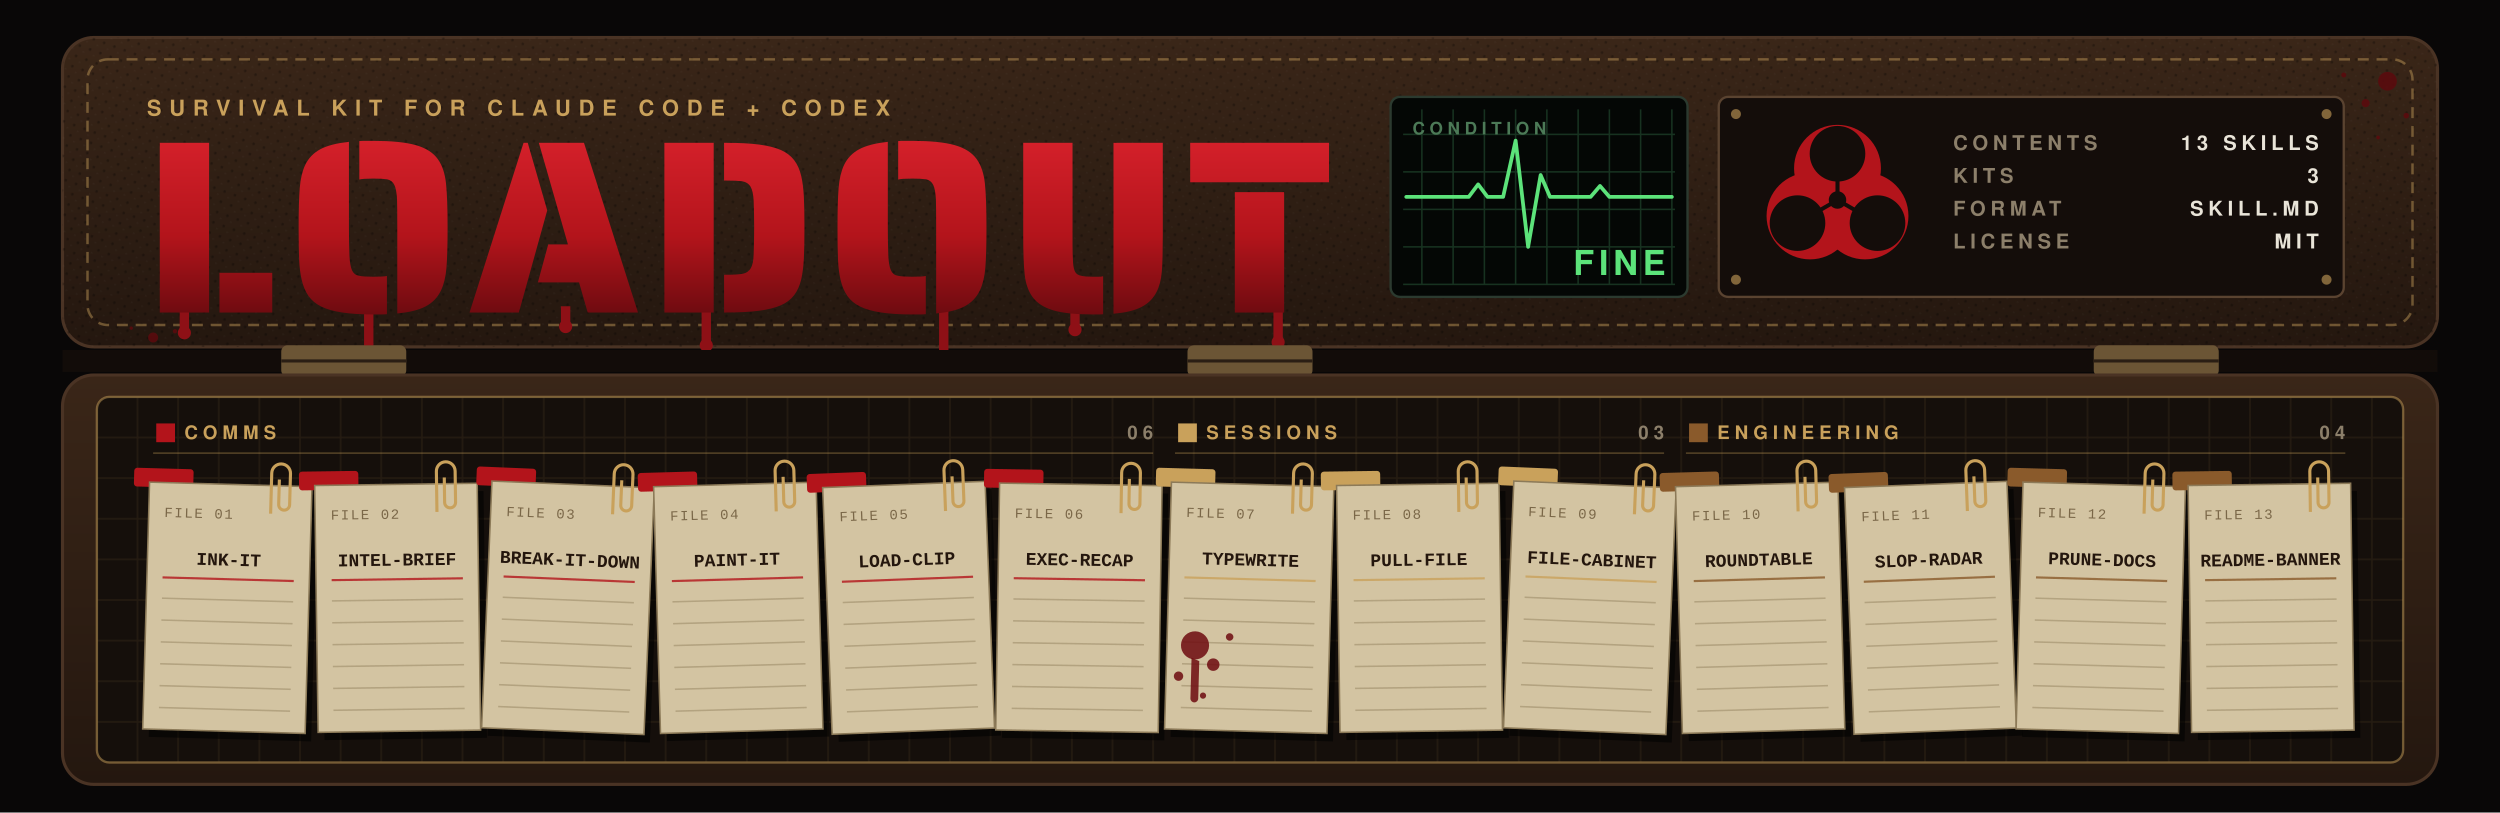
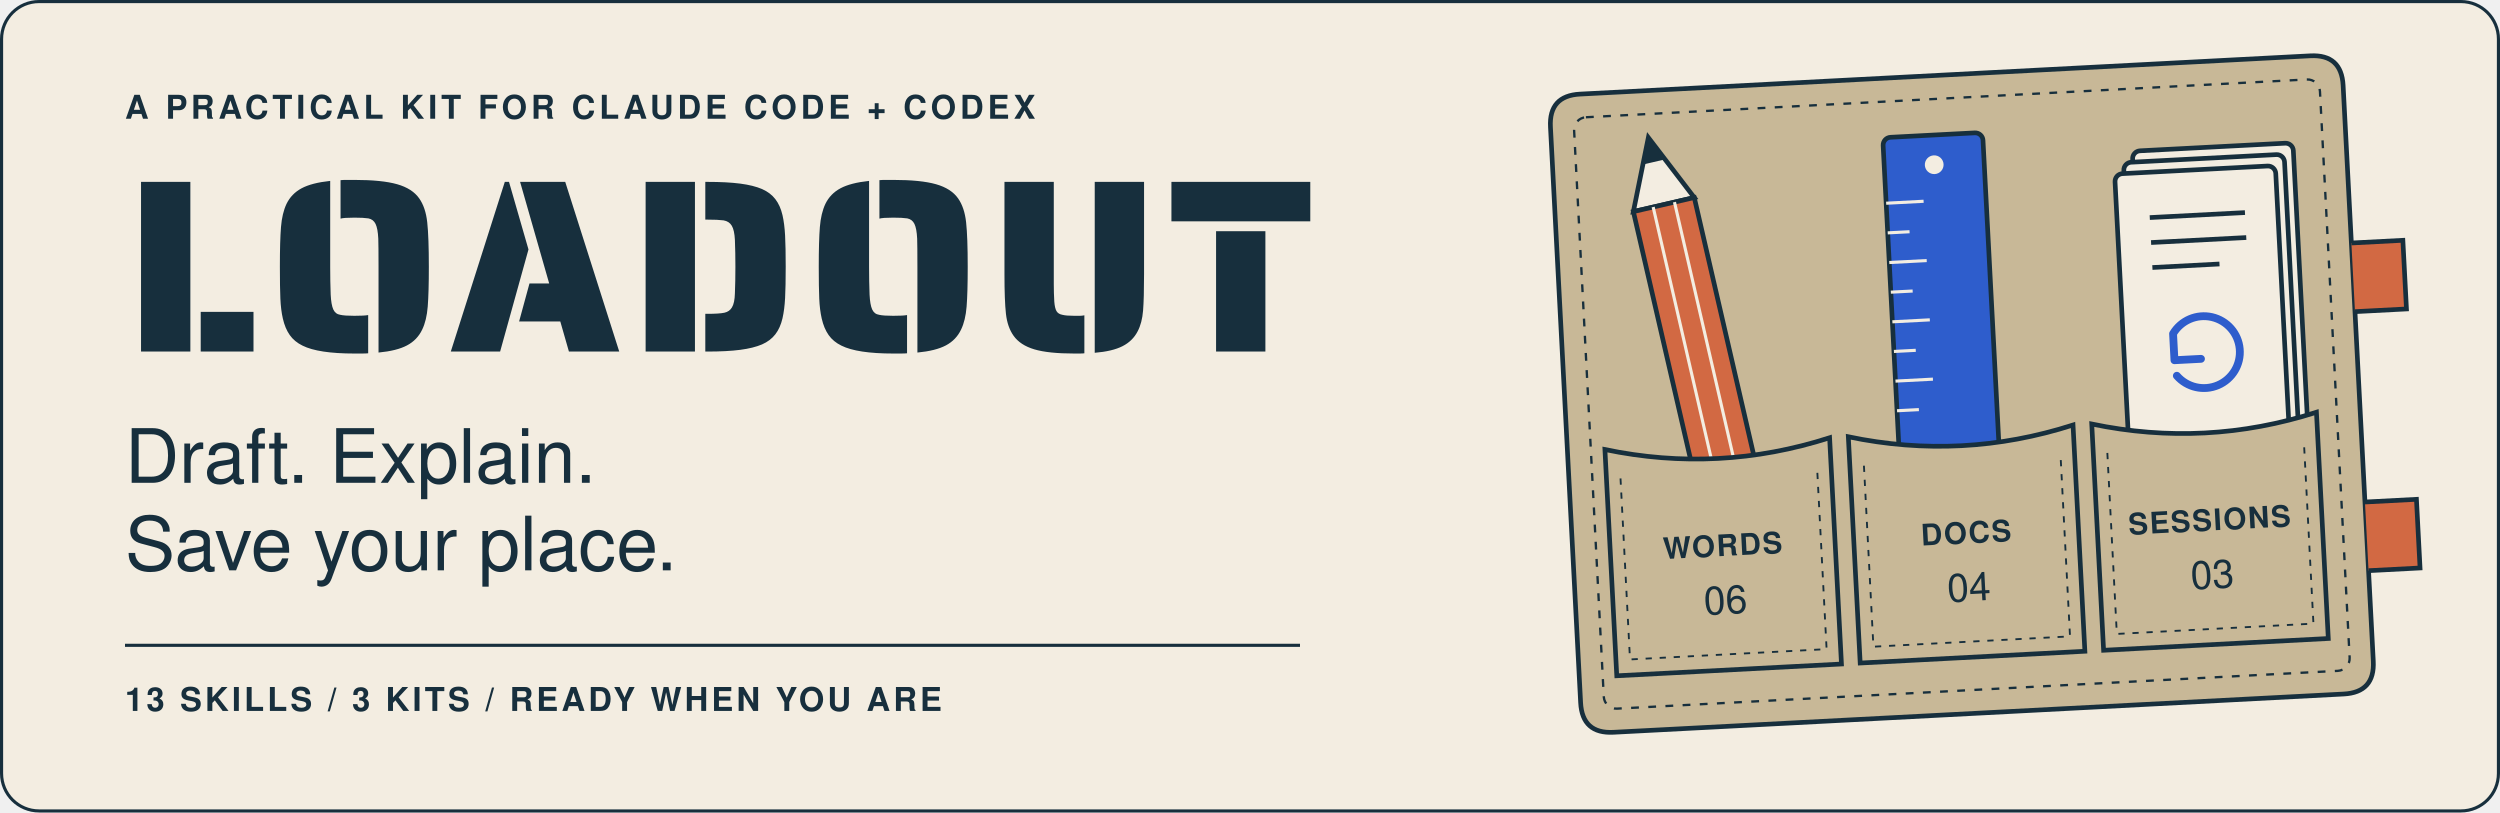
- <svg xmlns="http://www.w3.org/2000/svg" viewBox="0 0 1600 520" width="1600" height="520" role="img" aria-label="loadout: a survival kit of agent skills for Claude Code and Codex">
-   <defs>
-     <linearGradient id="blood" x1="0" y1="0" x2="0" y2="1">
-       <stop offset="0" stop-color="#D4202A" />
-       <stop offset="0.55" stop-color="#B3141B" />
-       <stop offset="1" stop-color="#6E0B10" />
-     </linearGradient>
-     <linearGradient id="leather" x1="0" y1="0" x2="0" y2="1">
-       <stop offset="0" stop-color="#3A2618" />
-       <stop offset="1" stop-color="#24170F" />
-     </linearGradient>
-     <pattern id="grain" width="7" height="7" patternUnits="userSpaceOnUse" patternTransform="rotate(20)">
-       <circle cx="2" cy="3" r="0.9" fill="#000" fill-opacity="0.25" />
-       <circle cx="5.5" cy="6" r="0.6" fill="#FFF" fill-opacity="0.03" />
-     </pattern>
-     <pattern id="grid" x="62" y="254" width="26" height="26" patternUnits="userSpaceOnUse">
-       <rect width="26" height="26" fill="none" stroke="#C9A15B" stroke-opacity="0.13" stroke-width="1" />
-     </pattern>
-     <linearGradient id="item" x1="0" y1="0" x2="1" y2="0">
-       <stop offset="0" stop-color="#D9D3C4" />
-       <stop offset="0.5" stop-color="#EEE9DD" />
-       <stop offset="1" stop-color="#BDB6A6" />
-     </linearGradient>
-     <mask id="bh">
-       <rect x="1102.0" y="54.0" width="148.0" height="148.0" fill="#000" />
-       <circle cx="1176.0" cy="107.7" r="27.8" fill="#fff" />
-       <circle cx="1193.6" cy="138.2" r="27.8" fill="#fff" />
-       <circle cx="1158.4" cy="138.2" r="27.8" fill="#fff" />
-       <circle cx="1176" cy="128" r="22.2" fill="none" stroke="#fff" stroke-width="5.9" />
-       <circle cx="1176.0" cy="98.4" r="17.8" fill="#000" />
-       <line x1="1176" y1="128" x2="1208.0" y2="146.5" stroke="#000" stroke-width="2.6" />
-       <circle cx="1201.6" cy="142.8" r="17.8" fill="#000" />
-       <line x1="1176" y1="128" x2="1144.0" y2="146.5" stroke="#000" stroke-width="2.6" />
-       <circle cx="1150.4" cy="142.8" r="17.8" fill="#000" />
-       <line x1="1176" y1="128" x2="1176.0" y2="91.0" stroke="#000" stroke-width="2.6" />
-       <circle cx="1176" cy="128" r="5.6" fill="#000" />
-     </mask>
-   </defs>
-   <rect width="1600" height="520" fill="#090707" />
-   <rect x="40" y="24" width="1520" height="198" rx="20" fill="url(#leather)" stroke="#4A3324" stroke-width="2" />
-   <rect x="40" y="24" width="1520" height="198" rx="20" fill="url(#grain)" />
-   <rect x="56" y="38" width="1488" height="170" rx="13" fill="none" stroke="#C9A15B" stroke-opacity="0.45" stroke-width="1.6" stroke-dasharray="7 5" />
-   <circle cx="1528" cy="52" r="6" fill="#5C0A0D" fill-opacity="0.85" />
-   <circle cx="1514" cy="66" r="2.6" fill="#5C0A0D" fill-opacity="0.85" />
-   <circle cx="1540" cy="74" r="1.8" fill="#5C0A0D" fill-opacity="0.85" />
-   <circle cx="1500" cy="48" r="1.6" fill="#5C0A0D" fill-opacity="0.85" />
-   <circle cx="1522" cy="88" r="1.2" fill="#5C0A0D" fill-opacity="0.85" />
-   <circle cx="98" cy="216" r="3.2" fill="#5C0A0D" fill-opacity="0.85" />
-   <circle cx="112" cy="212" r="1.4" fill="#5C0A0D" fill-opacity="0.85" />
-   <circle cx="84" cy="210" r="1.1" fill="#5C0A0D" fill-opacity="0.85" />
-   <text x="94" y="74" fill="#C9A15B" font-family="'Helvetica Neue', Helvetica, 'Segoe UI', sans-serif" font-weight="600" font-size="14" letter-spacing="5">SURVIVAL KIT FOR CLAUDE CODE + CODEX</text>
-   <path d="M115 196 V212 a3 3 0 0 0 6 0 V196 Z" fill="#8E1016" />
-   <circle cx="118" cy="213" r="4.2" fill="#8E1016" />
-   <path d="M233 196 V226 a3 3 0 0 0 6 0 V196 Z" fill="#8E1016" />
-   <circle cx="236" cy="227" r="4.2" fill="#8E1016" />
-   <path d="M359 196 V208 a3 3 0 0 0 6 0 V196 Z" fill="#8E1016" />
-   <circle cx="362" cy="209" r="4.2" fill="#8E1016" />
-   <path d="M449 196 V220 a3 3 0 0 0 6 0 V196 Z" fill="#8E1016" />
-   <circle cx="452" cy="221" r="4.2" fill="#8E1016" />
-   <path d="M601 196 V230 a3 3 0 0 0 6 0 V196 Z" fill="#8E1016" />
-   <circle cx="604" cy="231" r="4.2" fill="#8E1016" />
-   <path d="M685 196 V210 a3 3 0 0 0 6 0 V196 Z" fill="#8E1016" />
-   <circle cx="688" cy="211" r="4.2" fill="#8E1016" />
-   <path d="M815 196 V218 a3 3 0 0 0 6 0 V196 Z" fill="#8E1016" />
-   <circle cx="818" cy="219" r="4.2" fill="#8E1016" />
-   <g transform="translate(92.0 200.0) scale(0.1578401)">
-     <path d="M65.0 -688.0H265.0V0.0H65.0ZM307.0 -161.0H521.0V0.0H307.0ZM1028.0 -344.0Q1028.0 -431.0 1027.0 -458.0Q1025.0 -499.0 1016.0 -517.5Q1007.0 -536.0 987.0 -540.0Q967.0 -543.0 930.0 -543.0Q887.0 -543.0 874.0 -539.0V-695.0Q883.0 -696.0 901.0 -696.0H930.0Q1042.0 -696.0 1103.5 -678.5Q1165.0 -661.0 1193.0 -621.0Q1219.0 -584.0 1225.5 -524.0Q1232.0 -464.0 1232.0 -344.0Q1232.0 -239.0 1227.5 -182.5Q1223.0 -126.0 1205.0 -89.0Q1185.0 -47.0 1143.5 -25.0Q1102.0 -3.0 1028.0 4.0ZM720.0 -24.0Q687.0 -40.0 668.0 -67.0Q649.0 -94.0 640.0 -134.0Q632.0 -169.0 630.0 -214.5Q628.0 -260.0 628.0 -344.0Q628.0 -449.0 632.5 -505.0Q637.0 -561.0 655.0 -599.0Q675.0 -640.0 716.0 -662.0Q757.0 -684.0 832.0 -692.0V-344.0Q832.0 -285.0 834.0 -231.0Q836.0 -190.0 844.5 -171.0Q853.0 -152.0 873.0 -149.0Q890.0 -145.0 930.0 -145.0Q971.0 -145.0 986.0 -148.0V7.0Q977.0 8.0 959.0 8.0H930.0Q784.0 8.0 720.0 -24.0ZM1540.0 -688.0H1557.0L1636.0 -414.0L1521.0 0.0H1321.0ZM1765.0 -122.0H1598.0L1640.0 -276.0H1720.0L1602.0 -688.0H1785.0L2004.0 0.0H1800.0ZM2111.0 -688.0H2311.0V0.0H2111.0ZM2353.0 -153.0H2361.0Q2410.0 -153.0 2430.5 -157.5Q2451.0 -162.0 2461.0 -179.0Q2472.0 -197.0 2473.0 -236.0Q2475.0 -286.0 2475.0 -344.0Q2475.0 -401.0 2473.0 -453.0Q2471.0 -492.0 2460.5 -510.0Q2450.0 -528.0 2427.0 -532.0Q2404.0 -535.0 2361.0 -535.0H2353.0V-688.0H2361.0Q2441.0 -688.0 2494.5 -681.0Q2548.0 -674.0 2583.0 -659.0Q2617.0 -644.0 2637.0 -618.0Q2657.0 -592.0 2666.0 -553.0Q2674.0 -518.0 2676.5 -470.5Q2679.0 -423.0 2679.0 -344.0Q2679.0 -264.0 2676.5 -217.0Q2674.0 -170.0 2666.0 -135.0Q2657.0 -96.0 2637.0 -70.0Q2617.0 -44.0 2583.0 -29.0Q2548.0 -14.0 2494.5 -7.0Q2441.0 0.0 2361.0 0.0H2353.0ZM3213.0 -344.0Q3213.0 -431.0 3212.0 -458.0Q3210.0 -499.0 3201.0 -517.5Q3192.0 -536.0 3172.0 -540.0Q3152.0 -543.0 3115.0 -543.0Q3072.0 -543.0 3059.0 -539.0V-695.0Q3068.0 -696.0 3086.0 -696.0H3115.0Q3227.0 -696.0 3288.5 -678.5Q3350.0 -661.0 3378.0 -621.0Q3404.0 -584.0 3410.5 -524.0Q3417.0 -464.0 3417.0 -344.0Q3417.0 -239.0 3412.5 -182.5Q3408.0 -126.0 3390.0 -89.0Q3370.0 -47.0 3328.5 -25.0Q3287.0 -3.0 3213.0 4.0ZM2905.0 -24.0Q2872.0 -40.0 2853.0 -67.0Q2834.0 -94.0 2825.0 -134.0Q2817.0 -169.0 2815.0 -214.5Q2813.0 -260.0 2813.0 -344.0Q2813.0 -449.0 2817.5 -505.0Q2822.0 -561.0 2840.0 -599.0Q2860.0 -640.0 2901.0 -662.0Q2942.0 -684.0 3017.0 -692.0V-344.0Q3017.0 -285.0 3019.0 -231.0Q3021.0 -190.0 3029.5 -171.0Q3038.0 -152.0 3058.0 -149.0Q3075.0 -145.0 3115.0 -145.0Q3156.0 -145.0 3171.0 -148.0V7.0Q3162.0 8.0 3144.0 8.0H3115.0Q2969.0 8.0 2905.0 -24.0ZM3603.0 -64.0Q3578.0 -99.0 3572.0 -153.0Q3566.0 -207.0 3566.0 -314.0V-688.0H3766.0V-274.0Q3766.0 -237.0 3768.0 -203.0Q3770.0 -176.0 3777.0 -164.0Q3784.0 -152.0 3801.0 -149.0Q3816.0 -145.0 3849.0 -145.0H3872.0Q3880.0 -145.0 3890.0 -147.0V7.0Q3883.0 8.0 3870.0 8.0H3849.0Q3744.0 8.0 3687.0 -9.0Q3630.0 -26.0 3603.0 -64.0ZM3932.0 -688.0H4132.0V-314.0Q4132.0 -216.0 4128.0 -166.0Q4124.0 -116.0 4106.0 -82.0Q4086.0 -43.0 4045.0 -22.0Q4004.0 -1.0 3932.0 5.0ZM4243.0 -688.0H4806.0V-528.0H4243.0ZM4424.0 -488.0H4624.0V0.0H4424.0Z" fill="url(#blood)" />
+ <svg xmlns="http://www.w3.org/2000/svg" viewBox="0 0 1600 520" width="1600" height="520" role="img" aria-label="Loadout: a practical kit of agent skills for Claude Code and Codex">
+   <rect x="1" y="1" width="1598" height="518" rx="24" fill="#F3EDE1" stroke="#172F3D" stroke-width="2" />
+   <g fill="#172F3D" font-family="'Helvetica Neue', Helvetica, 'Segoe UI', sans-serif">
+     <text x="80" y="76" font-size="21" font-weight="600" letter-spacing="2.5">A PRACTICAL KIT FOR CLAUDE CODE + CODEX</text>
+     <g transform="translate(80 225) scale(0.1578401)">
+       <path d="M65.0 -688.0H265.0V0.0H65.0ZM307.0 -161.0H521.0V0.0H307.0ZM1028.0 -344.0Q1028.0 -431.0 1027.0 -458.0Q1025.0 -499.0 1016.0 -517.5Q1007.0 -536.0 987.0 -540.0Q967.0 -543.0 930.0 -543.0Q887.0 -543.0 874.0 -539.0V-695.0Q883.0 -696.0 901.0 -696.0H930.0Q1042.0 -696.0 1103.5 -678.5Q1165.0 -661.0 1193.0 -621.0Q1219.0 -584.0 1225.5 -524.0Q1232.0 -464.0 1232.0 -344.0Q1232.0 -239.0 1227.5 -182.5Q1223.0 -126.0 1205.0 -89.0Q1185.0 -47.0 1143.5 -25.0Q1102.0 -3.0 1028.0 4.0ZM720.0 -24.0Q687.0 -40.0 668.0 -67.0Q649.0 -94.0 640.0 -134.0Q632.0 -169.0 630.0 -214.5Q628.0 -260.0 628.0 -344.0Q628.0 -449.0 632.5 -505.0Q637.0 -561.0 655.0 -599.0Q675.0 -640.0 716.0 -662.0Q757.0 -684.0 832.0 -692.0V-344.0Q832.0 -285.0 834.0 -231.0Q836.0 -190.0 844.5 -171.0Q853.0 -152.0 873.0 -149.0Q890.0 -145.0 930.0 -145.0Q971.0 -145.0 986.0 -148.0V7.0Q977.0 8.0 959.0 8.0H930.0Q784.0 8.0 720.0 -24.0ZM1540.0 -688.0H1557.0L1636.0 -414.0L1521.0 0.0H1321.0ZM1765.0 -122.0H1598.0L1640.0 -276.0H1720.0L1602.0 -688.0H1785.0L2004.0 0.0H1800.0ZM2111.0 -688.0H2311.0V0.0H2111.0ZM2353.0 -153.0H2361.0Q2410.0 -153.0 2430.5 -157.5Q2451.0 -162.0 2461.0 -179.0Q2472.0 -197.0 2473.0 -236.0Q2475.0 -286.0 2475.0 -344.0Q2475.0 -401.0 2473.0 -453.0Q2471.0 -492.0 2460.5 -510.0Q2450.0 -528.0 2427.0 -532.0Q2404.0 -535.0 2361.0 -535.0H2353.0V-688.0H2361.0Q2441.0 -688.0 2494.5 -681.0Q2548.0 -674.0 2583.0 -659.0Q2617.0 -644.0 2637.0 -618.0Q2657.0 -592.0 2666.0 -553.0Q2674.0 -518.0 2676.5 -470.5Q2679.0 -423.0 2679.0 -344.0Q2679.0 -264.0 2676.5 -217.0Q2674.0 -170.0 2666.0 -135.0Q2657.0 -96.0 2637.0 -70.0Q2617.0 -44.0 2583.0 -29.0Q2548.0 -14.0 2494.5 -7.0Q2441.0 0.0 2361.0 0.0H2353.0ZM3213.0 -344.0Q3213.0 -431.0 3212.0 -458.0Q3210.0 -499.0 3201.0 -517.5Q3192.0 -536.0 3172.0 -540.0Q3152.0 -543.0 3115.0 -543.0Q3072.0 -543.0 3059.0 -539.0V-695.0Q3068.0 -696.0 3086.0 -696.0H3115.0Q3227.0 -696.0 3288.5 -678.5Q3350.0 -661.0 3378.0 -621.0Q3404.0 -584.0 3410.5 -524.0Q3417.0 -464.0 3417.0 -344.0Q3417.0 -239.0 3412.5 -182.5Q3408.0 -126.0 3390.0 -89.0Q3370.0 -47.0 3328.5 -25.0Q3287.0 -3.0 3213.0 4.0ZM2905.0 -24.0Q2872.0 -40.0 2853.0 -67.0Q2834.0 -94.0 2825.0 -134.0Q2817.0 -169.0 2815.0 -214.5Q2813.0 -260.0 2813.0 -344.0Q2813.0 -449.0 2817.5 -505.0Q2822.0 -561.0 2840.0 -599.0Q2860.0 -640.0 2901.0 -662.0Q2942.0 -684.0 3017.0 -692.0V-344.0Q3017.0 -285.0 3019.0 -231.0Q3021.0 -190.0 3029.5 -171.0Q3038.0 -152.0 3058.0 -149.0Q3075.0 -145.0 3115.0 -145.0Q3156.0 -145.0 3171.0 -148.0V7.0Q3162.0 8.0 3144.0 8.0H3115.0Q2969.0 8.0 2905.0 -24.0ZM3603.0 -64.0Q3578.0 -99.0 3572.0 -153.0Q3566.0 -207.0 3566.0 -314.0V-688.0H3766.0V-274.0Q3766.0 -237.0 3768.0 -203.0Q3770.0 -176.0 3777.0 -164.0Q3784.0 -152.0 3801.0 -149.0Q3816.0 -145.0 3849.0 -145.0H3872.0Q3880.0 -145.0 3890.0 -147.0V7.0Q3883.0 8.0 3870.0 8.0H3849.0Q3744.0 8.0 3687.0 -9.0Q3630.0 -26.0 3603.0 -64.0ZM3932.0 -688.0H4132.0V-314.0Q4132.0 -216.0 4128.0 -166.0Q4124.0 -116.0 4106.0 -82.0Q4086.0 -43.0 4045.0 -22.0Q4004.0 -1.0 3932.0 5.0ZM4243.0 -688.0H4806.0V-528.0H4243.0ZM4424.0 -488.0H4624.0V0.0H4424.0Z" />
+     </g>
+     <text x="80" y="309" font-size="48" font-weight="500">Draft. Explain.</text>
+     <text x="80" y="365" font-size="48" font-weight="500">Save your place.</text>
+     <path d="M80 413 H832" fill="none" stroke="#172F3D" stroke-width="2" />
+     <text x="80" y="455" font-size="21" font-weight="600" letter-spacing="2">13 SKILLS / 3 KITS / READY WHEN YOU ARE</text>
  </g>
-   <g transform="translate(890 62)">
-     <rect width="190" height="128" rx="6" fill="#040705" stroke="#2B3A2F" stroke-width="1.5" />
-     <g stroke="#173220" stroke-width="1">
-       <line x1="20" y1="8" x2="20" y2="120" />
-       <line x1="40" y1="8" x2="40" y2="120" />
-       <line x1="60" y1="8" x2="60" y2="120" />
-       <line x1="80" y1="8" x2="80" y2="120" />
-       <line x1="100" y1="8" x2="100" y2="120" />
-       <line x1="120" y1="8" x2="120" y2="120" />
-       <line x1="140" y1="8" x2="140" y2="120" />
-       <line x1="160" y1="8" x2="160" y2="120" />
-       <line x1="180" y1="8" x2="180" y2="120" />
-       <line x1="8" y1="24" x2="182" y2="24" />
-       <line x1="8" y1="48" x2="182" y2="48" />
-       <line x1="8" y1="72" x2="182" y2="72" />
-       <line x1="8" y1="96" x2="182" y2="96" />
-       <line x1="8" y1="120" x2="182" y2="120" />
+   <g transform="rotate(-3 1250 260)">
+     <path d="M1002 68 Q1002 48 1022 48 H1490 Q1510 48 1510 68 V437 Q1510 457 1490 457 H1022 Q1002 457 1002 437 Z" fill="#C8B897" stroke="#172F3D" stroke-width="3" />
+     <rect x="1017" y="63" width="478" height="379" rx="8" fill="none" stroke="#172F3D" stroke-width="1.5" stroke-dasharray="5 6" />
+     <path d="M1510 169 H1543 V213 H1510 M1510 335 H1543 V379 H1510" fill="#D26943" stroke="#172F3D" stroke-width="3" />
+     <g transform="rotate(-10 1088 213)">
+       <path d="M1068 120 L1088 76 L1108 120 Z" fill="#F3EDE1" stroke="#172F3D" stroke-width="3" />
+       <path d="M1081 92 L1088 76 L1095 92 Z" fill="#172F3D" />
+       <rect x="1068" y="120" width="40" height="219" fill="#D26943" stroke="#172F3D" stroke-width="3" />
+       <path d="M1081 120 V339 M1095 120 V339" stroke="#F3EDE1" stroke-width="2" />
    </g>
-     <path d="M10 64 H50 L56 56 L62 64 H72 L80 28 L88 96 L96 50 L102 64 H128 L134 57 L140 64 H180" fill="none" stroke="#5CE37A" stroke-width="2.4" stroke-linejoin="round" stroke-linecap="round" />
-     <text x="14" y="24" fill="#4C7A57" font-family="'Helvetica Neue', Helvetica, 'Segoe UI', sans-serif" font-size="11" font-weight="700" letter-spacing="3">CONDITION</text>
-     <text x="176" y="114" fill="#5CE37A" font-family="'Helvetica Neue', Helvetica, 'Segoe UI', sans-serif" font-size="22" font-weight="800" letter-spacing="3" text-anchor="end">FINE</text>
-   </g>
-   <g>
-     <rect x="1100" y="62" width="400" height="128" rx="6" fill="#140D0A" stroke="#5A4330" stroke-width="1.5" />
-     <circle cx="1111" cy="73" r="3.2" fill="#C9A15B" fill-opacity="0.6" />
-     <circle cx="1489" cy="73" r="3.2" fill="#C9A15B" fill-opacity="0.6" />
-     <circle cx="1111" cy="179" r="3.2" fill="#C9A15B" fill-opacity="0.6" />
-     <circle cx="1489" cy="179" r="3.2" fill="#C9A15B" fill-opacity="0.6" />
-     <rect x="1102.0" y="54.0" width="148.0" height="148.0" fill="#B3141B" mask="url(#bh)" />
-     <g font-family="'Helvetica Neue', Helvetica, 'Segoe UI', sans-serif" font-weight="600" letter-spacing="3" font-size="13">
-       <text x="1250" y="96" fill="#8C7F6A">CONTENTS</text>
-       <text x="1484" y="96" fill="#E9E4D8" text-anchor="end">13 SKILLS</text>
-       <text x="1250" y="117" fill="#8C7F6A">KITS</text>
-       <text x="1484" y="117" fill="#E9E4D8" text-anchor="end">3</text>
-       <text x="1250" y="138" fill="#8C7F6A">FORMAT</text>
-       <text x="1484" y="138" fill="#E9E4D8" text-anchor="end">SKILL.MD</text>
-       <text x="1250" y="159" fill="#8C7F6A">LICENSE</text>
-       <text x="1484" y="159" fill="#E9E4D8" text-anchor="end">MIT</text>
+     <rect x="1214" y="86" width="64" height="254" rx="5" fill="#2E5DCC" stroke="#172F3D" stroke-width="3" />
+     <circle cx="1246" cy="105" r="6" fill="#F3EDE1" />
+     <path d="M1214 128 h24" stroke="#F3EDE1" stroke-width="2" />
+     <path d="M1214 147 h14" stroke="#F3EDE1" stroke-width="2" />
+     <path d="M1214 166 h24" stroke="#F3EDE1" stroke-width="2" />
+     <path d="M1214 185 h14" stroke="#F3EDE1" stroke-width="2" />
+     <path d="M1214 204 h24" stroke="#F3EDE1" stroke-width="2" />
+     <path d="M1214 223 h14" stroke="#F3EDE1" stroke-width="2" />
+     <path d="M1214 242 h24" stroke="#F3EDE1" stroke-width="2" />
+     <path d="M1214 261 h14" stroke="#F3EDE1" stroke-width="2" />
+     <rect x="1373" y="103" width="103" height="208" rx="5" fill="#F3EDE1" stroke="#172F3D" stroke-width="3" />
+     <rect x="1367" y="110" width="103" height="208" rx="5" fill="#F3EDE1" stroke="#172F3D" stroke-width="3" />
+     <rect x="1361" y="117" width="103" height="208" rx="5" fill="#F3EDE1" stroke="#172F3D" stroke-width="3" />
+     <path d="M1382 146 H1443 M1382 162 H1443 M1382 178 H1425" stroke="#172F3D" stroke-width="3" />
+     <path d="M1393 221 A23 23 0 1 1 1394 248 M1393 221 V238 H1410" fill="none" stroke="#2E5DCC" stroke-width="5" stroke-linecap="round" stroke-linejoin="round" />
+     <path d="M1026 276 Q1098 295 1170 276 V421 H1026 Z" fill="#C8B897" stroke="#172F3D" stroke-width="3" />
+     <path d="M1035 295 V411 H1161 V295" fill="none" stroke="#172F3D" stroke-width="1.2" stroke-dasharray="4 5" />
+     <g fill="#172F3D" font-family="'Helvetica Neue', Helvetica, 'Segoe UI', sans-serif" text-anchor="middle">
+       <text x="1098" y="348" font-size="19" font-weight="700" letter-spacing="1">WORDS</text>
+       <text x="1098" y="385" font-size="25" font-weight="500">06</text>
+     </g>
+     <path d="M1182 276 Q1254 295 1326 276 V421 H1182 Z" fill="#C8B897" stroke="#172F3D" stroke-width="3" />
+     <path d="M1191 295 V411 H1317 V295" fill="none" stroke="#172F3D" stroke-width="1.2" stroke-dasharray="4 5" />
+     <g fill="#172F3D" font-family="'Helvetica Neue', Helvetica, 'Segoe UI', sans-serif" text-anchor="middle">
+       <text x="1254" y="348" font-size="19" font-weight="700" letter-spacing="1">DOCS</text>
+       <text x="1254" y="385" font-size="25" font-weight="500">04</text>
+     </g>
+     <path d="M1338 276 Q1410 295 1482 276 V421 H1338 Z" fill="#C8B897" stroke="#172F3D" stroke-width="3" />
+     <path d="M1347 295 V411 H1473 V295" fill="none" stroke="#172F3D" stroke-width="1.2" stroke-dasharray="4 5" />
+     <g fill="#172F3D" font-family="'Helvetica Neue', Helvetica, 'Segoe UI', sans-serif" text-anchor="middle">
+       <text x="1410" y="348" font-size="19" font-weight="700" letter-spacing="1">SESSIONS</text>
+       <text x="1410" y="385" font-size="25" font-weight="500">03</text>
    </g>
  </g>
-   <rect x="40" y="224" width="1520" height="14" fill="#120C09" />
-   <rect x="180" y="221" width="80" height="20" rx="4" fill="#6B5535" />
-   <line x1="180" y1="231" x2="260" y2="231" stroke="#2A1E14" stroke-width="2" />
-   <rect x="760" y="221" width="80" height="20" rx="4" fill="#6B5535" />
-   <line x1="760" y1="231" x2="840" y2="231" stroke="#2A1E14" stroke-width="2" />
-   <rect x="1340" y="221" width="80" height="20" rx="4" fill="#6B5535" />
-   <line x1="1340" y1="231" x2="1420" y2="231" stroke="#2A1E14" stroke-width="2" />
-   <rect x="40" y="240" width="1520" height="262" rx="20" fill="url(#leather)" stroke="#4A3324" stroke-width="2" />
-   <rect x="62" y="254" width="1476" height="234" rx="8" fill="#150F0B" />
-   <pattern id="gridw" x="62" y="254" width="26" height="26" patternUnits="userSpaceOnUse">
-     <rect width="26" height="26" fill="none" stroke="#C9A15B" stroke-opacity="0.09" stroke-width="1" />
-   </pattern>
-   <rect x="62" y="254" width="1476" height="234" rx="8" fill="url(#gridw)" />
-   <rect x="62" y="254" width="1476" height="234" rx="8" fill="none" stroke="#C9A15B" stroke-opacity="0.5" stroke-width="1.5" />
-   <rect x="100.0" y="271" width="12" height="12" fill="#B3141B" />
-   <g font-family="'Helvetica Neue', Helvetica, 'Segoe UI', sans-serif" font-weight="700" font-size="12" letter-spacing="3.2">
-     <text x="118.0" y="281" fill="#C9A15B">COMMS</text>
-     <text x="738.0" y="281" fill="#8C7F6A" text-anchor="end">06</text>
-     <line x1="98.0" y1="290" x2="738.0" y2="290" stroke="#C9A15B" stroke-opacity="0.35" />
-   </g>
-   <g transform="rotate(1.6 145.5 389.0)">
-     <rect x="97.5" y="315" width="104" height="158" fill="#000" fill-opacity="0.55" />
-     <rect x="83.5" y="301" width="38" height="12" rx="2" fill="#B3141B" />
-     <rect x="93.5" y="310" width="104" height="158" fill="#D3C4A2" stroke="#8C7A58" stroke-width="1" />
-     <line x1="103.5" y1="384" x2="187.5" y2="384" stroke="#8C7A58" stroke-opacity="0.45" />
-     <line x1="103.5" y1="398" x2="187.5" y2="398" stroke="#8C7A58" stroke-opacity="0.45" />
-     <line x1="103.5" y1="412" x2="187.5" y2="412" stroke="#8C7A58" stroke-opacity="0.45" />
-     <line x1="103.5" y1="426" x2="187.5" y2="426" stroke="#8C7A58" stroke-opacity="0.45" />
-     <line x1="103.5" y1="440" x2="187.5" y2="440" stroke="#8C7A58" stroke-opacity="0.45" />
-     <line x1="103.5" y1="454" x2="187.5" y2="454" stroke="#8C7A58" stroke-opacity="0.45" />
-     <text x="103.5" y="332" font-family="'Courier New', Courier, monospace" font-size="9" letter-spacing="1" fill="#7A6748">FILE 01</text>
-     <text x="145.5" y="362" font-family="'Courier New', Courier, monospace" font-weight="700" font-size="11.5" fill="#24160D" text-anchor="middle">INK-IT</text>
-     <rect x="103.5" y="370" width="84" height="1.4" fill="#B3141B" fill-opacity="0.8" />
-     <path d="M171.5 328 V302 a6 6 0 0 1 12 0 V322 a3.5 3.5 0 0 1 -7 0 V306" fill="none" stroke="#C9A15B" stroke-width="2" />
-   </g>
-   <g transform="rotate(-0.8 254.5 389.0)">
-     <rect x="206.5" y="315" width="104" height="158" fill="#000" fill-opacity="0.55" />
-     <rect x="192.5" y="301" width="38" height="12" rx="2" fill="#B3141B" />
-     <rect x="202.5" y="310" width="104" height="158" fill="#D3C4A2" stroke="#8C7A58" stroke-width="1" />
-     <line x1="212.5" y1="384" x2="296.5" y2="384" stroke="#8C7A58" stroke-opacity="0.45" />
-     <line x1="212.5" y1="398" x2="296.5" y2="398" stroke="#8C7A58" stroke-opacity="0.45" />
-     <line x1="212.5" y1="412" x2="296.5" y2="412" stroke="#8C7A58" stroke-opacity="0.45" />
-     <line x1="212.5" y1="426" x2="296.5" y2="426" stroke="#8C7A58" stroke-opacity="0.45" />
-     <line x1="212.5" y1="440" x2="296.5" y2="440" stroke="#8C7A58" stroke-opacity="0.45" />
-     <line x1="212.5" y1="454" x2="296.5" y2="454" stroke="#8C7A58" stroke-opacity="0.45" />
-     <text x="212.5" y="332" font-family="'Courier New', Courier, monospace" font-size="9" letter-spacing="1" fill="#7A6748">FILE 02</text>
-     <text x="254.5" y="362" font-family="'Courier New', Courier, monospace" font-weight="700" font-size="11.5" fill="#24160D" text-anchor="middle">INTEL-BRIEF</text>
-     <rect x="212.5" y="370" width="84" height="1.4" fill="#B3141B" fill-opacity="0.8" />
-     <path d="M280.5 328 V302 a6 6 0 0 1 12 0 V322 a3.5 3.5 0 0 1 -7 0 V306" fill="none" stroke="#C9A15B" stroke-width="2" />
-   </g>
-   <g transform="rotate(2.4 363.5 389.0)">
-     <rect x="315.5" y="315" width="104" height="158" fill="#000" fill-opacity="0.55" />
-     <rect x="301.5" y="301" width="38" height="12" rx="2" fill="#B3141B" />
-     <rect x="311.5" y="310" width="104" height="158" fill="#D3C4A2" stroke="#8C7A58" stroke-width="1" />
-     <line x1="321.5" y1="384" x2="405.5" y2="384" stroke="#8C7A58" stroke-opacity="0.45" />
-     <line x1="321.5" y1="398" x2="405.5" y2="398" stroke="#8C7A58" stroke-opacity="0.45" />
-     <line x1="321.5" y1="412" x2="405.5" y2="412" stroke="#8C7A58" stroke-opacity="0.45" />
-     <line x1="321.5" y1="426" x2="405.5" y2="426" stroke="#8C7A58" stroke-opacity="0.45" />
-     <line x1="321.5" y1="440" x2="405.5" y2="440" stroke="#8C7A58" stroke-opacity="0.45" />
-     <line x1="321.5" y1="454" x2="405.5" y2="454" stroke="#8C7A58" stroke-opacity="0.45" />
-     <text x="321.5" y="332" font-family="'Courier New', Courier, monospace" font-size="9" letter-spacing="1" fill="#7A6748">FILE 03</text>
-     <text x="363.5" y="362" font-family="'Courier New', Courier, monospace" font-weight="700" font-size="11.5" fill="#24160D" text-anchor="middle">BREAK-IT-DOWN</text>
-     <rect x="321.5" y="370" width="84" height="1.4" fill="#B3141B" fill-opacity="0.8" />
-     <path d="M389.5 328 V302 a6 6 0 0 1 12 0 V322 a3.5 3.5 0 0 1 -7 0 V306" fill="none" stroke="#C9A15B" stroke-width="2" />
-   </g>
-   <g transform="rotate(-1.6 472.5 389.0)">
-     <rect x="424.5" y="315" width="104" height="158" fill="#000" fill-opacity="0.55" />
-     <rect x="410.5" y="301" width="38" height="12" rx="2" fill="#B3141B" />
-     <rect x="420.5" y="310" width="104" height="158" fill="#D3C4A2" stroke="#8C7A58" stroke-width="1" />
-     <line x1="430.5" y1="384" x2="514.5" y2="384" stroke="#8C7A58" stroke-opacity="0.45" />
-     <line x1="430.5" y1="398" x2="514.5" y2="398" stroke="#8C7A58" stroke-opacity="0.45" />
-     <line x1="430.5" y1="412" x2="514.5" y2="412" stroke="#8C7A58" stroke-opacity="0.45" />
-     <line x1="430.5" y1="426" x2="514.5" y2="426" stroke="#8C7A58" stroke-opacity="0.45" />
-     <line x1="430.5" y1="440" x2="514.5" y2="440" stroke="#8C7A58" stroke-opacity="0.45" />
-     <line x1="430.5" y1="454" x2="514.5" y2="454" stroke="#8C7A58" stroke-opacity="0.45" />
-     <text x="430.5" y="332" font-family="'Courier New', Courier, monospace" font-size="9" letter-spacing="1" fill="#7A6748">FILE 04</text>
-     <text x="472.5" y="362" font-family="'Courier New', Courier, monospace" font-weight="700" font-size="11.5" fill="#24160D" text-anchor="middle">PAINT-IT</text>
-     <rect x="430.5" y="370" width="84" height="1.4" fill="#B3141B" fill-opacity="0.8" />
-     <path d="M498.5 328 V302 a6 6 0 0 1 12 0 V322 a3.5 3.5 0 0 1 -7 0 V306" fill="none" stroke="#C9A15B" stroke-width="2" />
-   </g>
-   <g transform="rotate(-2.2 581.5 389.0)">
-     <rect x="533.5" y="315" width="104" height="158" fill="#000" fill-opacity="0.55" />
-     <rect x="519.5" y="301" width="38" height="12" rx="2" fill="#B3141B" />
-     <rect x="529.5" y="310" width="104" height="158" fill="#D3C4A2" stroke="#8C7A58" stroke-width="1" />
-     <line x1="539.5" y1="384" x2="623.5" y2="384" stroke="#8C7A58" stroke-opacity="0.45" />
-     <line x1="539.5" y1="398" x2="623.5" y2="398" stroke="#8C7A58" stroke-opacity="0.45" />
-     <line x1="539.5" y1="412" x2="623.5" y2="412" stroke="#8C7A58" stroke-opacity="0.45" />
-     <line x1="539.5" y1="426" x2="623.5" y2="426" stroke="#8C7A58" stroke-opacity="0.45" />
-     <line x1="539.5" y1="440" x2="623.5" y2="440" stroke="#8C7A58" stroke-opacity="0.45" />
-     <line x1="539.5" y1="454" x2="623.5" y2="454" stroke="#8C7A58" stroke-opacity="0.45" />
-     <text x="539.5" y="332" font-family="'Courier New', Courier, monospace" font-size="9" letter-spacing="1" fill="#7A6748">FILE 05</text>
-     <text x="581.5" y="362" font-family="'Courier New', Courier, monospace" font-weight="700" font-size="11.5" fill="#24160D" text-anchor="middle">LOAD-CLIP</text>
-     <rect x="539.5" y="370" width="84" height="1.4" fill="#B3141B" fill-opacity="0.8" />
-     <path d="M607.5 328 V302 a6 6 0 0 1 12 0 V322 a3.5 3.5 0 0 1 -7 0 V306" fill="none" stroke="#C9A15B" stroke-width="2" />
-   </g>
-   <g transform="rotate(0.9 690.5 389.0)">
-     <rect x="642.5" y="315" width="104" height="158" fill="#000" fill-opacity="0.55" />
-     <rect x="628.5" y="301" width="38" height="12" rx="2" fill="#B3141B" />
-     <rect x="638.5" y="310" width="104" height="158" fill="#D3C4A2" stroke="#8C7A58" stroke-width="1" />
-     <line x1="648.5" y1="384" x2="732.5" y2="384" stroke="#8C7A58" stroke-opacity="0.45" />
-     <line x1="648.5" y1="398" x2="732.5" y2="398" stroke="#8C7A58" stroke-opacity="0.45" />
-     <line x1="648.5" y1="412" x2="732.5" y2="412" stroke="#8C7A58" stroke-opacity="0.45" />
-     <line x1="648.5" y1="426" x2="732.5" y2="426" stroke="#8C7A58" stroke-opacity="0.45" />
-     <line x1="648.5" y1="440" x2="732.5" y2="440" stroke="#8C7A58" stroke-opacity="0.45" />
-     <line x1="648.5" y1="454" x2="732.5" y2="454" stroke="#8C7A58" stroke-opacity="0.45" />
-     <text x="648.5" y="332" font-family="'Courier New', Courier, monospace" font-size="9" letter-spacing="1" fill="#7A6748">FILE 06</text>
-     <text x="690.5" y="362" font-family="'Courier New', Courier, monospace" font-weight="700" font-size="11.5" fill="#24160D" text-anchor="middle">EXEC-RECAP</text>
-     <rect x="648.5" y="370" width="84" height="1.4" fill="#B3141B" fill-opacity="0.8" />
-     <path d="M716.5 328 V302 a6 6 0 0 1 12 0 V322 a3.5 3.5 0 0 1 -7 0 V306" fill="none" stroke="#C9A15B" stroke-width="2" />
-   </g>
-   <rect x="754.0" y="271" width="12" height="12" fill="#C9A15B" />
-   <g font-family="'Helvetica Neue', Helvetica, 'Segoe UI', sans-serif" font-weight="700" font-size="12" letter-spacing="3.2">
-     <text x="772.0" y="281" fill="#C9A15B">SESSIONS</text>
-     <text x="1065.0" y="281" fill="#8C7F6A" text-anchor="end">03</text>
-     <line x1="752.0" y1="290" x2="1065.0" y2="290" stroke="#C9A15B" stroke-opacity="0.35" />
-   </g>
-   <g transform="rotate(1.6 799.5 389.0)">
-     <rect x="751.5" y="315" width="104" height="158" fill="#000" fill-opacity="0.55" />
-     <rect x="737.5" y="301" width="38" height="12" rx="2" fill="#C9A15B" />
-     <rect x="747.5" y="310" width="104" height="158" fill="#D3C4A2" stroke="#8C7A58" stroke-width="1" />
-     <line x1="757.5" y1="384" x2="841.5" y2="384" stroke="#8C7A58" stroke-opacity="0.45" />
-     <line x1="757.5" y1="398" x2="841.5" y2="398" stroke="#8C7A58" stroke-opacity="0.45" />
-     <line x1="757.5" y1="412" x2="841.5" y2="412" stroke="#8C7A58" stroke-opacity="0.45" />
-     <line x1="757.5" y1="426" x2="841.5" y2="426" stroke="#8C7A58" stroke-opacity="0.45" />
-     <line x1="757.5" y1="440" x2="841.5" y2="440" stroke="#8C7A58" stroke-opacity="0.45" />
-     <line x1="757.5" y1="454" x2="841.5" y2="454" stroke="#8C7A58" stroke-opacity="0.45" />
-     <text x="757.5" y="332" font-family="'Courier New', Courier, monospace" font-size="9" letter-spacing="1" fill="#7A6748">FILE 07</text>
-     <text x="799.5" y="362" font-family="'Courier New', Courier, monospace" font-weight="700" font-size="11.5" fill="#24160D" text-anchor="middle">TYPEWRITE</text>
-     <rect x="757.5" y="370" width="84" height="1.4" fill="#C9A15B" fill-opacity="0.8" />
-     <path d="M825.5 328 V302 a6 6 0 0 1 12 0 V322 a3.5 3.5 0 0 1 -7 0 V306" fill="none" stroke="#C9A15B" stroke-width="2" />
-     <circle cx="765.5" cy="414" r="9" fill="#6E0B10" fill-opacity="0.85" />
-     <circle cx="777.5" cy="426" r="4" fill="#6E0B10" fill-opacity="0.85" />
-     <circle cx="755.5" cy="434" r="3" fill="#6E0B10" fill-opacity="0.85" />
-     <circle cx="787.5" cy="408" r="2.4" fill="#6E0B10" fill-opacity="0.85" />
-     <circle cx="771.5" cy="446" r="2" fill="#6E0B10" fill-opacity="0.85" />
-     <path d="M763.5 422 v26 a2.5 2.5 0 0 0 5 0 v-24 Z" fill="#6E0B10" fill-opacity="0.85" />
-   </g>
-   <g transform="rotate(-0.8 908.5 389.0)">
-     <rect x="860.5" y="315" width="104" height="158" fill="#000" fill-opacity="0.55" />
-     <rect x="846.5" y="301" width="38" height="12" rx="2" fill="#C9A15B" />
-     <rect x="856.5" y="310" width="104" height="158" fill="#D3C4A2" stroke="#8C7A58" stroke-width="1" />
-     <line x1="866.5" y1="384" x2="950.5" y2="384" stroke="#8C7A58" stroke-opacity="0.45" />
-     <line x1="866.5" y1="398" x2="950.5" y2="398" stroke="#8C7A58" stroke-opacity="0.45" />
-     <line x1="866.5" y1="412" x2="950.5" y2="412" stroke="#8C7A58" stroke-opacity="0.45" />
-     <line x1="866.5" y1="426" x2="950.5" y2="426" stroke="#8C7A58" stroke-opacity="0.45" />
-     <line x1="866.5" y1="440" x2="950.5" y2="440" stroke="#8C7A58" stroke-opacity="0.45" />
-     <line x1="866.5" y1="454" x2="950.5" y2="454" stroke="#8C7A58" stroke-opacity="0.45" />
-     <text x="866.5" y="332" font-family="'Courier New', Courier, monospace" font-size="9" letter-spacing="1" fill="#7A6748">FILE 08</text>
-     <text x="908.5" y="362" font-family="'Courier New', Courier, monospace" font-weight="700" font-size="11.5" fill="#24160D" text-anchor="middle">PULL-FILE</text>
-     <rect x="866.5" y="370" width="84" height="1.4" fill="#C9A15B" fill-opacity="0.8" />
-     <path d="M934.5 328 V302 a6 6 0 0 1 12 0 V322 a3.5 3.5 0 0 1 -7 0 V306" fill="none" stroke="#C9A15B" stroke-width="2" />
-   </g>
-   <g transform="rotate(2.4 1017.5 389.0)">
-     <rect x="969.5" y="315" width="104" height="158" fill="#000" fill-opacity="0.55" />
-     <rect x="955.5" y="301" width="38" height="12" rx="2" fill="#C9A15B" />
-     <rect x="965.5" y="310" width="104" height="158" fill="#D3C4A2" stroke="#8C7A58" stroke-width="1" />
-     <line x1="975.5" y1="384" x2="1059.5" y2="384" stroke="#8C7A58" stroke-opacity="0.45" />
-     <line x1="975.5" y1="398" x2="1059.5" y2="398" stroke="#8C7A58" stroke-opacity="0.45" />
-     <line x1="975.5" y1="412" x2="1059.5" y2="412" stroke="#8C7A58" stroke-opacity="0.45" />
-     <line x1="975.5" y1="426" x2="1059.5" y2="426" stroke="#8C7A58" stroke-opacity="0.45" />
-     <line x1="975.5" y1="440" x2="1059.5" y2="440" stroke="#8C7A58" stroke-opacity="0.45" />
-     <line x1="975.5" y1="454" x2="1059.5" y2="454" stroke="#8C7A58" stroke-opacity="0.45" />
-     <text x="975.5" y="332" font-family="'Courier New', Courier, monospace" font-size="9" letter-spacing="1" fill="#7A6748">FILE 09</text>
-     <text x="1017.5" y="362" font-family="'Courier New', Courier, monospace" font-weight="700" font-size="11.5" fill="#24160D" text-anchor="middle">FILE-CABINET</text>
-     <rect x="975.5" y="370" width="84" height="1.4" fill="#C9A15B" fill-opacity="0.8" />
-     <path d="M1043.5 328 V302 a6 6 0 0 1 12 0 V322 a3.5 3.5 0 0 1 -7 0 V306" fill="none" stroke="#C9A15B" stroke-width="2" />
-   </g>
-   <rect x="1081.0" y="271" width="12" height="12" fill="#8A5A2B" />
-   <g font-family="'Helvetica Neue', Helvetica, 'Segoe UI', sans-serif" font-weight="700" font-size="12" letter-spacing="3.2">
-     <text x="1099.0" y="281" fill="#C9A15B">ENGINEERING</text>
-     <text x="1501.0" y="281" fill="#8C7F6A" text-anchor="end">04</text>
-     <line x1="1079.0" y1="290" x2="1501.0" y2="290" stroke="#C9A15B" stroke-opacity="0.35" />
-   </g>
-   <g transform="rotate(-1.6 1126.5 389.0)">
-     <rect x="1078.5" y="315" width="104" height="158" fill="#000" fill-opacity="0.55" />
-     <rect x="1064.5" y="301" width="38" height="12" rx="2" fill="#8A5A2B" />
-     <rect x="1074.5" y="310" width="104" height="158" fill="#D3C4A2" stroke="#8C7A58" stroke-width="1" />
-     <line x1="1084.5" y1="384" x2="1168.5" y2="384" stroke="#8C7A58" stroke-opacity="0.45" />
-     <line x1="1084.5" y1="398" x2="1168.5" y2="398" stroke="#8C7A58" stroke-opacity="0.45" />
-     <line x1="1084.5" y1="412" x2="1168.5" y2="412" stroke="#8C7A58" stroke-opacity="0.45" />
-     <line x1="1084.5" y1="426" x2="1168.5" y2="426" stroke="#8C7A58" stroke-opacity="0.45" />
-     <line x1="1084.5" y1="440" x2="1168.5" y2="440" stroke="#8C7A58" stroke-opacity="0.45" />
-     <line x1="1084.5" y1="454" x2="1168.5" y2="454" stroke="#8C7A58" stroke-opacity="0.45" />
-     <text x="1084.5" y="332" font-family="'Courier New', Courier, monospace" font-size="9" letter-spacing="1" fill="#7A6748">FILE 10</text>
-     <text x="1126.5" y="362" font-family="'Courier New', Courier, monospace" font-weight="700" font-size="11.5" fill="#24160D" text-anchor="middle">ROUNDTABLE</text>
-     <rect x="1084.5" y="370" width="84" height="1.4" fill="#8A5A2B" fill-opacity="0.8" />
-     <path d="M1152.5 328 V302 a6 6 0 0 1 12 0 V322 a3.5 3.5 0 0 1 -7 0 V306" fill="none" stroke="#C9A15B" stroke-width="2" />
-   </g>
-   <g transform="rotate(-2.2 1235.5 389.0)">
-     <rect x="1187.5" y="315" width="104" height="158" fill="#000" fill-opacity="0.55" />
-     <rect x="1173.5" y="301" width="38" height="12" rx="2" fill="#8A5A2B" />
-     <rect x="1183.5" y="310" width="104" height="158" fill="#D3C4A2" stroke="#8C7A58" stroke-width="1" />
-     <line x1="1193.5" y1="384" x2="1277.5" y2="384" stroke="#8C7A58" stroke-opacity="0.45" />
-     <line x1="1193.5" y1="398" x2="1277.5" y2="398" stroke="#8C7A58" stroke-opacity="0.45" />
-     <line x1="1193.5" y1="412" x2="1277.5" y2="412" stroke="#8C7A58" stroke-opacity="0.45" />
-     <line x1="1193.5" y1="426" x2="1277.5" y2="426" stroke="#8C7A58" stroke-opacity="0.45" />
-     <line x1="1193.5" y1="440" x2="1277.5" y2="440" stroke="#8C7A58" stroke-opacity="0.45" />
-     <line x1="1193.5" y1="454" x2="1277.5" y2="454" stroke="#8C7A58" stroke-opacity="0.45" />
-     <text x="1193.5" y="332" font-family="'Courier New', Courier, monospace" font-size="9" letter-spacing="1" fill="#7A6748">FILE 11</text>
-     <text x="1235.5" y="362" font-family="'Courier New', Courier, monospace" font-weight="700" font-size="11.5" fill="#24160D" text-anchor="middle">SLOP-RADAR</text>
-     <rect x="1193.5" y="370" width="84" height="1.4" fill="#8A5A2B" fill-opacity="0.8" />
-     <path d="M1261.5 328 V302 a6 6 0 0 1 12 0 V322 a3.5 3.5 0 0 1 -7 0 V306" fill="none" stroke="#C9A15B" stroke-width="2" />
-   </g>
-   <g transform="rotate(1.6 1344.5 389.0)">
-     <rect x="1296.5" y="315" width="104" height="158" fill="#000" fill-opacity="0.55" />
-     <rect x="1282.5" y="301" width="38" height="12" rx="2" fill="#8A5A2B" />
-     <rect x="1292.5" y="310" width="104" height="158" fill="#D3C4A2" stroke="#8C7A58" stroke-width="1" />
-     <line x1="1302.5" y1="384" x2="1386.5" y2="384" stroke="#8C7A58" stroke-opacity="0.45" />
-     <line x1="1302.5" y1="398" x2="1386.5" y2="398" stroke="#8C7A58" stroke-opacity="0.45" />
-     <line x1="1302.5" y1="412" x2="1386.5" y2="412" stroke="#8C7A58" stroke-opacity="0.45" />
-     <line x1="1302.5" y1="426" x2="1386.5" y2="426" stroke="#8C7A58" stroke-opacity="0.45" />
-     <line x1="1302.5" y1="440" x2="1386.5" y2="440" stroke="#8C7A58" stroke-opacity="0.45" />
-     <line x1="1302.5" y1="454" x2="1386.5" y2="454" stroke="#8C7A58" stroke-opacity="0.45" />
-     <text x="1302.5" y="332" font-family="'Courier New', Courier, monospace" font-size="9" letter-spacing="1" fill="#7A6748">FILE 12</text>
-     <text x="1344.5" y="362" font-family="'Courier New', Courier, monospace" font-weight="700" font-size="11.5" fill="#24160D" text-anchor="middle">PRUNE-DOCS</text>
-     <rect x="1302.5" y="370" width="84" height="1.4" fill="#8A5A2B" fill-opacity="0.8" />
-     <path d="M1370.5 328 V302 a6 6 0 0 1 12 0 V322 a3.5 3.5 0 0 1 -7 0 V306" fill="none" stroke="#C9A15B" stroke-width="2" />
-   </g>
-   <g transform="rotate(-0.8 1453.5 389.0)">
-     <rect x="1405.5" y="315" width="104" height="158" fill="#000" fill-opacity="0.55" />
-     <rect x="1391.5" y="301" width="38" height="12" rx="2" fill="#8A5A2B" />
-     <rect x="1401.5" y="310" width="104" height="158" fill="#D3C4A2" stroke="#8C7A58" stroke-width="1" />
-     <line x1="1411.5" y1="384" x2="1495.5" y2="384" stroke="#8C7A58" stroke-opacity="0.45" />
-     <line x1="1411.5" y1="398" x2="1495.5" y2="398" stroke="#8C7A58" stroke-opacity="0.45" />
-     <line x1="1411.5" y1="412" x2="1495.5" y2="412" stroke="#8C7A58" stroke-opacity="0.45" />
-     <line x1="1411.5" y1="426" x2="1495.5" y2="426" stroke="#8C7A58" stroke-opacity="0.45" />
-     <line x1="1411.5" y1="440" x2="1495.5" y2="440" stroke="#8C7A58" stroke-opacity="0.45" />
-     <line x1="1411.5" y1="454" x2="1495.5" y2="454" stroke="#8C7A58" stroke-opacity="0.45" />
-     <text x="1411.5" y="332" font-family="'Courier New', Courier, monospace" font-size="9" letter-spacing="1" fill="#7A6748">FILE 13</text>
-     <text x="1453.5" y="362" font-family="'Courier New', Courier, monospace" font-weight="700" font-size="11.5" fill="#24160D" text-anchor="middle">README-BANNER</text>
-     <rect x="1411.5" y="370" width="84" height="1.4" fill="#8A5A2B" fill-opacity="0.8" />
-     <path d="M1479.5 328 V302 a6 6 0 0 1 12 0 V322 a3.5 3.5 0 0 1 -7 0 V306" fill="none" stroke="#C9A15B" stroke-width="2" />
-   </g>
</svg>
